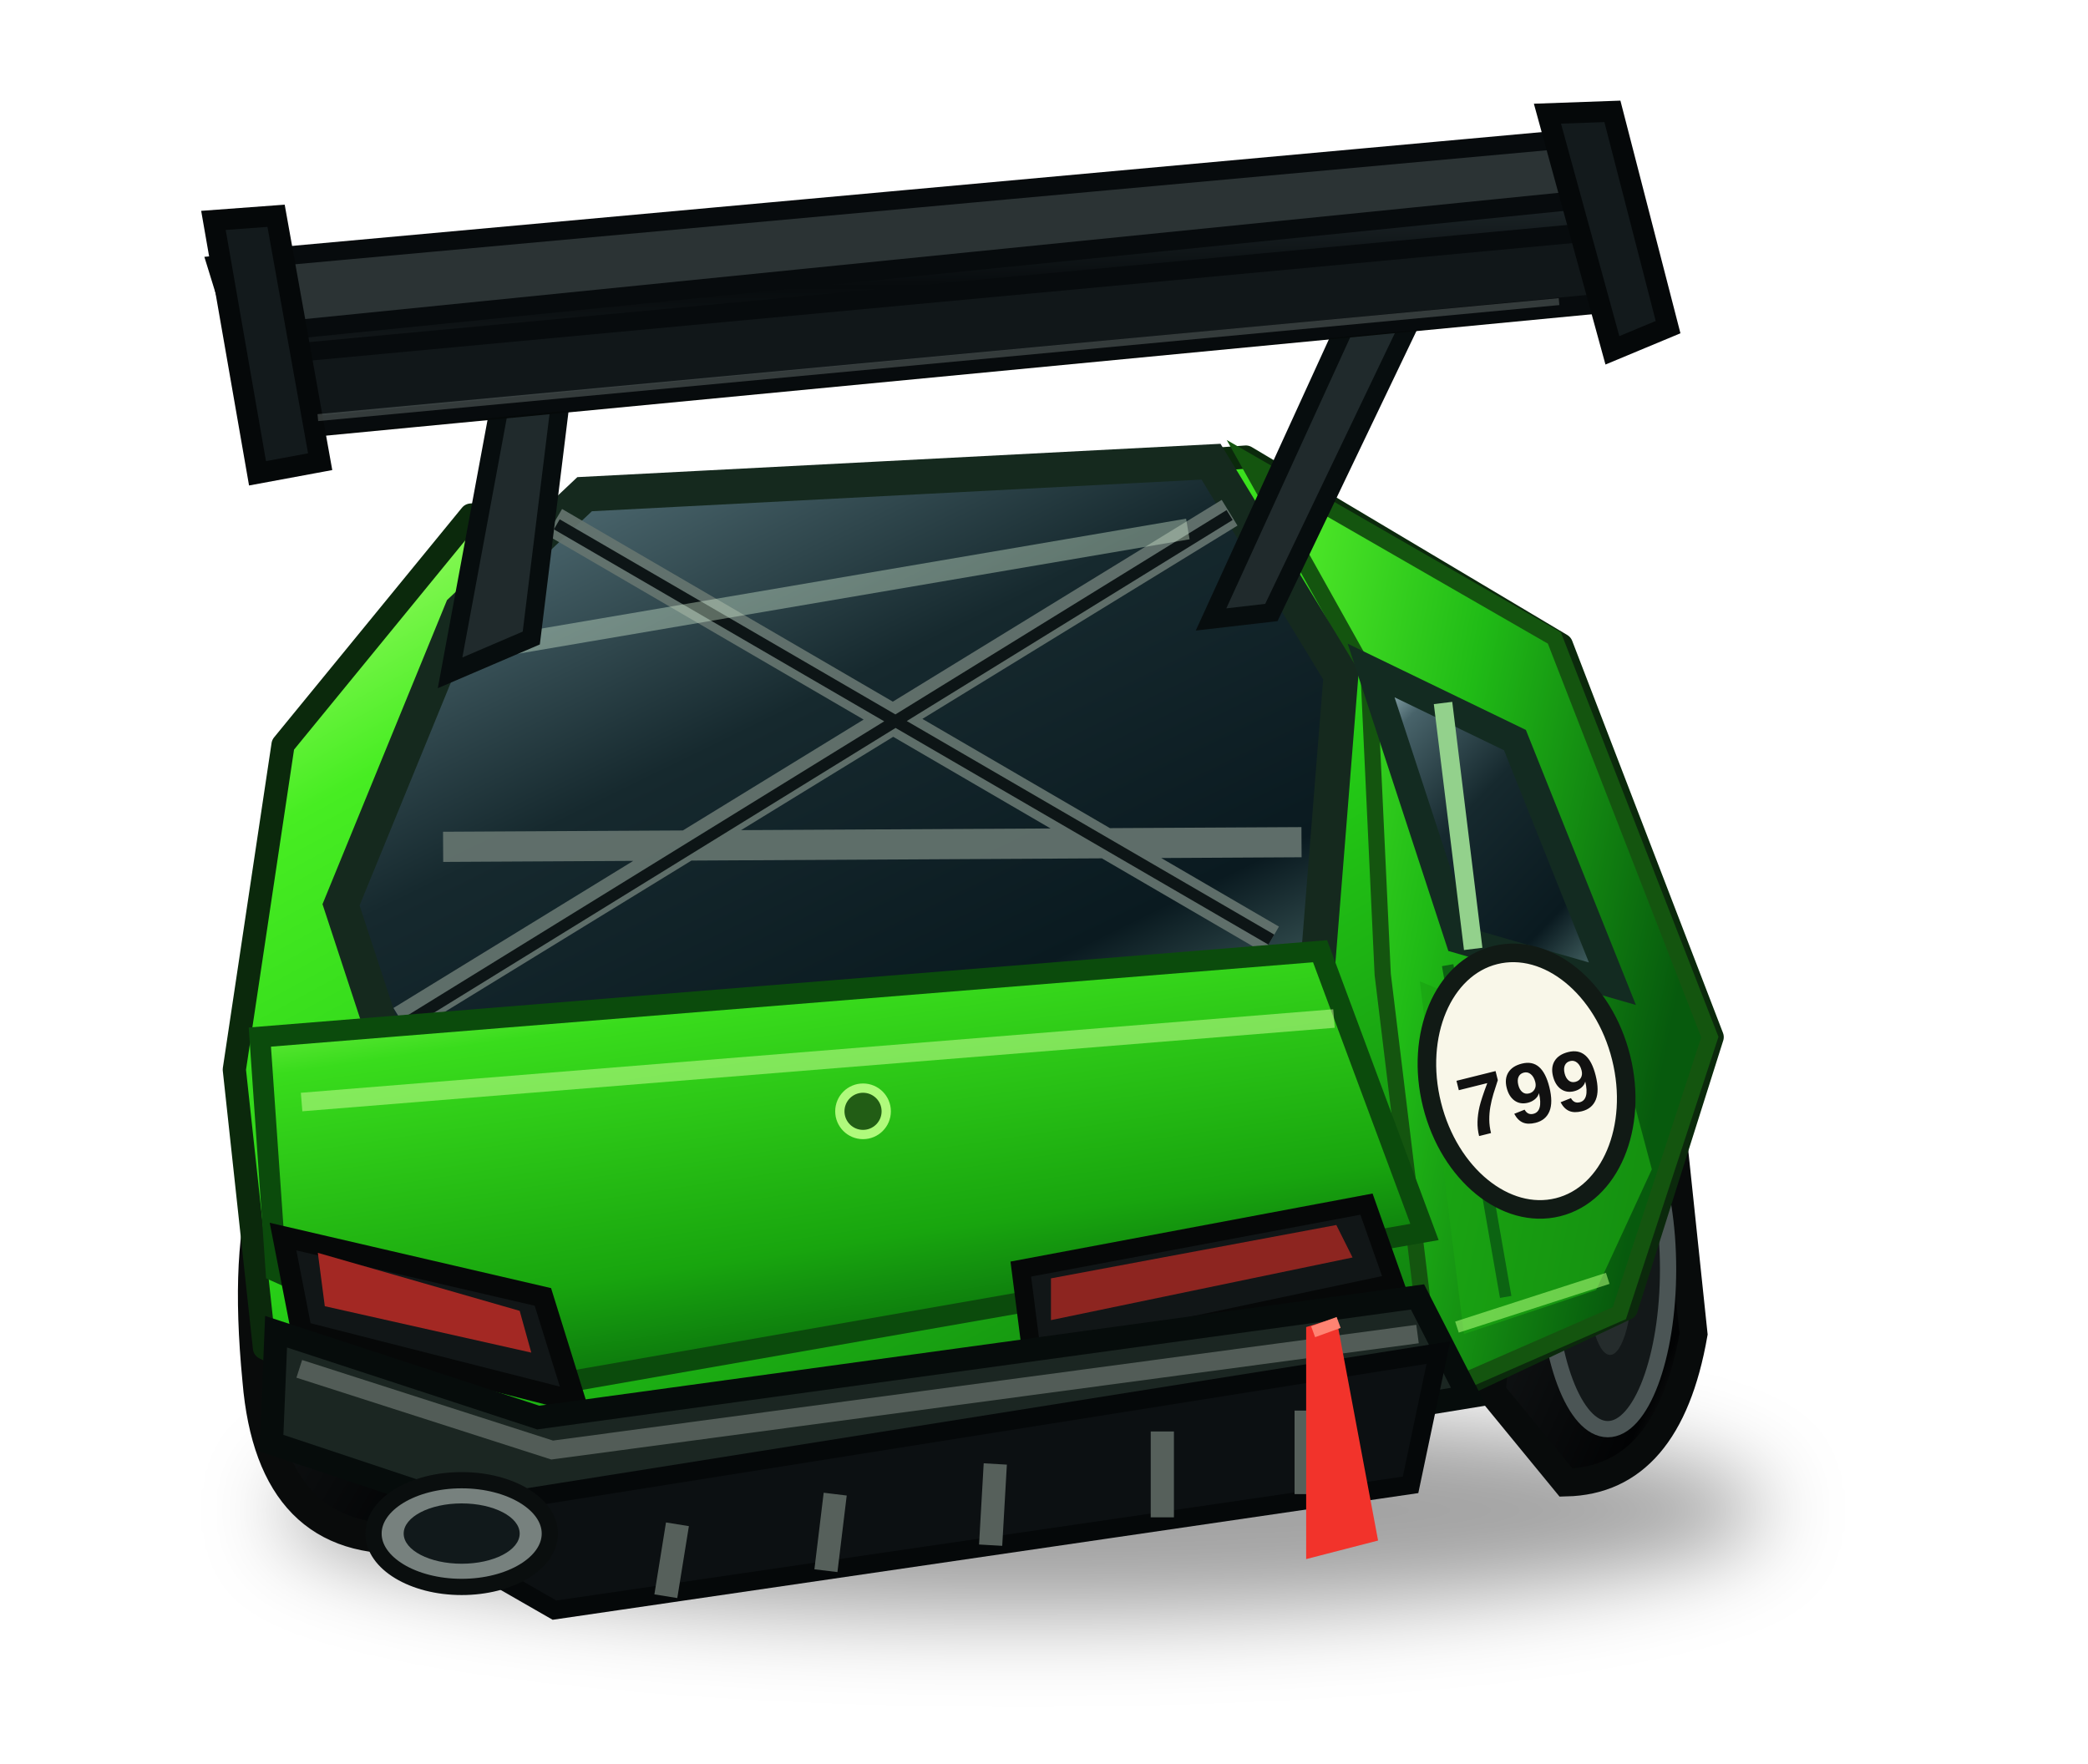
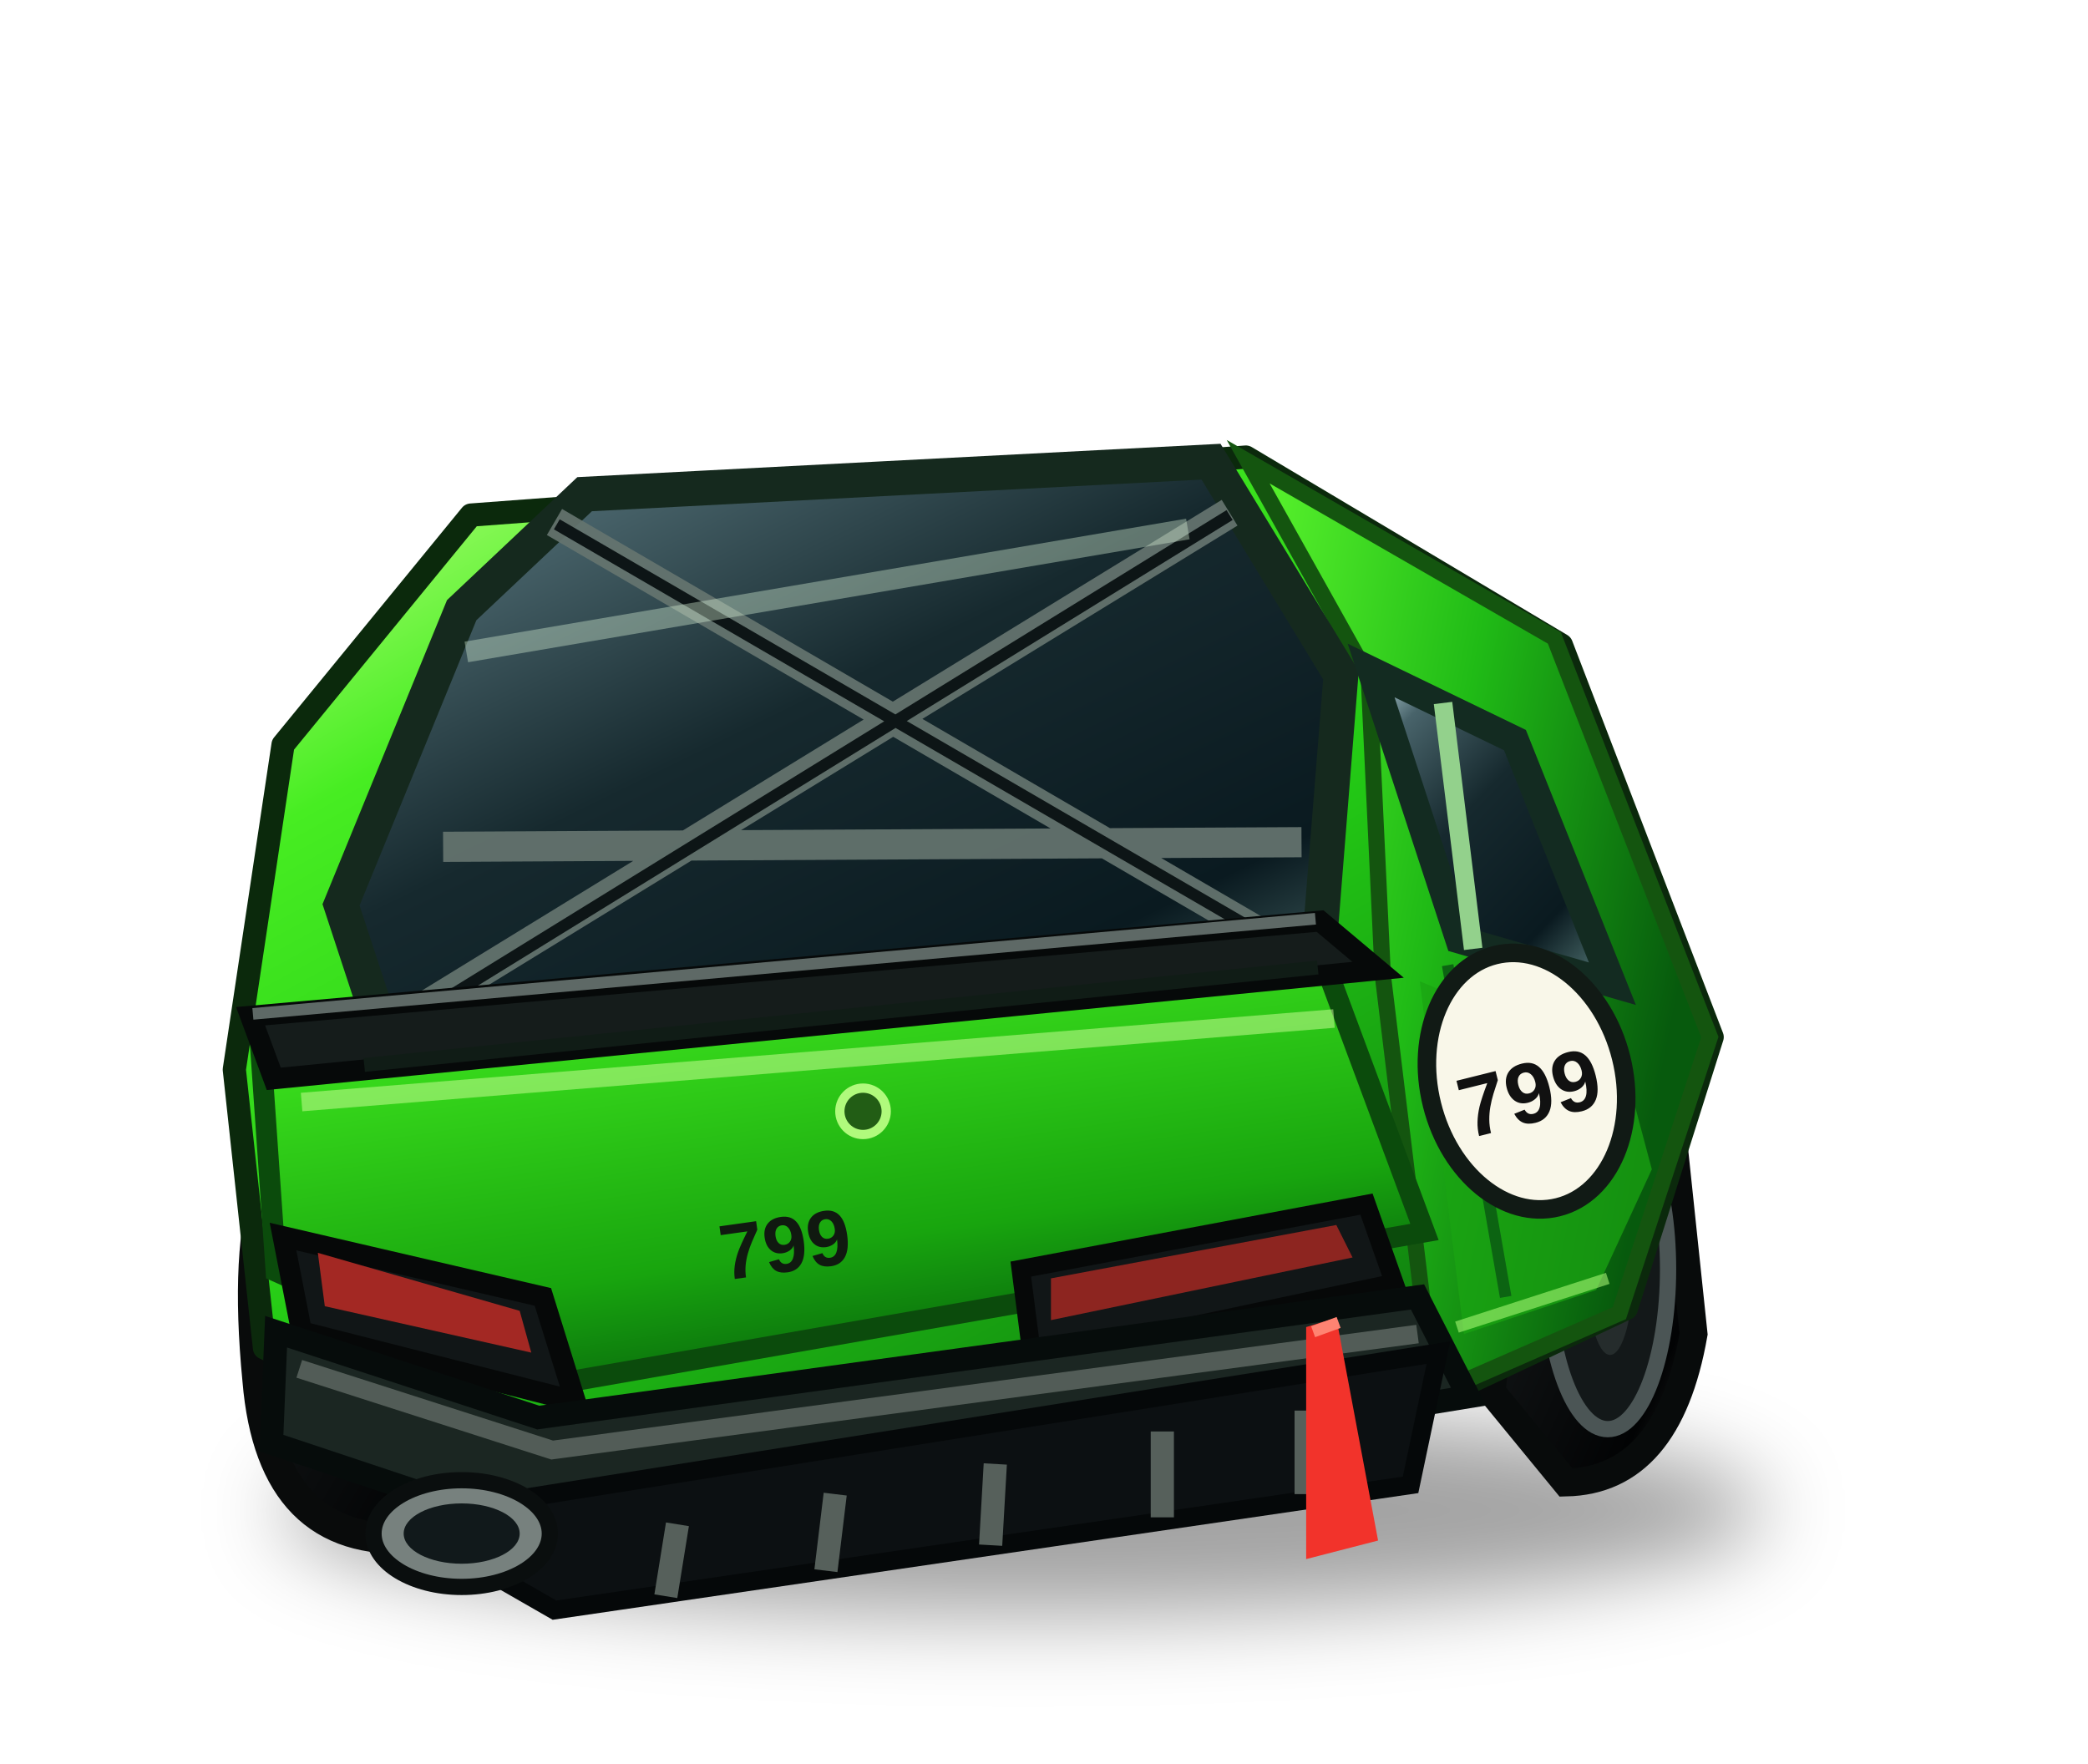
<svg xmlns="http://www.w3.org/2000/svg" width="900" height="760" viewBox="0 0 900 760">
  <defs>
    <linearGradient id="body" x1=".08" y1="0" x2=".86" y2="1">
      <stop stop-color="#b2ff78" />
      <stop offset=".2" stop-color="#47ed22" />
      <stop offset=".52" stop-color="#23c915" />
      <stop offset=".82" stop-color="#138e10" />
      <stop offset="1" stop-color="#07570c" />
    </linearGradient>
    <linearGradient id="side" x1="0" y1="0" x2="1" y2=".4">
      <stop stop-color="#5cf62e" />
      <stop offset=".5" stop-color="#20bb16" />
      <stop offset="1" stop-color="#075a0d" />
    </linearGradient>
    <linearGradient id="rear" x1="0" y1="0" x2=".4" y2="1">
      <stop stop-color="#a4ff68" />
      <stop offset=".25" stop-color="#39dc1c" />
      <stop offset=".75" stop-color="#18a50e" />
      <stop offset="1" stop-color="#096a0d" />
    </linearGradient>
    <linearGradient id="glass" x1=".1" y1="0" x2=".9" y2="1">
      <stop stop-color="#a2bfc4" />
      <stop offset=".12" stop-color="#48636a" />
      <stop offset=".42" stop-color="#16292e" />
      <stop offset=".8" stop-color="#0a1a20" />
      <stop offset="1" stop-color="#4c6d6c" />
    </linearGradient>
    <linearGradient id="wing" x1="0" y1="0" x2="0" y2="1">
      <stop stop-color="#4a5255" />
      <stop offset=".15" stop-color="#20292c" />
      <stop offset=".5" stop-color="#070b0d" />
      <stop offset=".8" stop-color="#171d1f" />
      <stop offset="1" stop-color="#060809" />
    </linearGradient>
    <linearGradient id="tire" x1="0" y1="0" x2="1" y2="1">
      <stop stop-color="#353b3c" />
      <stop offset=".35" stop-color="#101314" />
      <stop offset=".8" stop-color="#020304" />
      <stop offset="1" stop-color="#292d2b" />
    </linearGradient>
    <filter id="drop" x="-30%" y="-50%" width="170%" height="210%">
      <feGaussianBlur stdDeviation="18" />
    </filter>
  </defs>
  <ellipse cx="441" cy="651" rx="320" ry="45" fill="#000" opacity=".36" filter="url(#drop)" />
  <path d="M151 479 Q100 482 111 595 Q117 667 178 663 Q218 658 220 585 L214 507Z" fill="url(#tire)" stroke="#090b0b" stroke-width="13" />
  <path d="M657 442 Q690 433 720 480 L730 575 Q719 638 675 639 L643 600Z" fill="url(#tire)" stroke="#080b0b" stroke-width="12" />
  <ellipse cx="693" cy="547" rx="26" ry="69" fill="#131819" stroke="#4b5555" stroke-width="7" />
  <ellipse cx="694" cy="547" rx="10" ry="37" fill="#252c2c" />
  <path d="M122 321 L203 222 L537 197 L673 278 L738 447 L701 564 L616 604 L234 638 L114 581 L101 461Z" fill="url(#body)" stroke="#0b290c" stroke-width="10" stroke-linejoin="round" />
  <path d="M538 199 L670 275 L737 447 L698 566 L618 601 L596 420 L590 292Z" fill="url(#side)" stroke="#14550f" stroke-width="7" />
  <path d="M612 423 L700 459 L712 504 L688 556 L631 575Z" fill="#19a411" opacity=".75" />
  <path d="M628 572 L693 551" stroke="#b3ff7c" stroke-width="5" opacity=".55" />
  <path d="M199 263 L252 213 L522 199 L578 291 L568 416 L170 460 L147 390Z" fill="url(#glass)" stroke="#15291e" stroke-width="15" />
  <path d="M173 440 L530 221 M239 225 L548 405 M191 365 L561 363" stroke="#65746f" stroke-width="13" opacity=".92" />
  <path d="M175 441 L530 222 M240 226 L548 405" stroke="#0d1516" stroke-width="5" />
  <path d="M201 281 L512 228" stroke="#d9f4d8" stroke-width="9" opacity=".38" />
  <path d="M112 447 L569 410 L614 531 L231 598 L119 548Z" fill="url(#rear)" stroke="#0b4b0c" stroke-width="9" />
  <path d="M130 475 L575 439" stroke="#d2ff9b" stroke-width="8" opacity=".5" />
  <circle cx="372" cy="479" r="10" fill="#225d15" stroke="#b0fa7c" stroke-width="4" />
  <path d="M122 533 L234 559 L248 604 L130 574Z" fill="#111617" stroke="#060808" stroke-width="9" />
  <path d="M137 540 L224 565 L229 583 L140 563Z" fill="#a32823" />
  <path d="M440 547 L589 519 L601 553 L445 586Z" fill="#111617" stroke="#060808" stroke-width="8" />
  <path d="M453 551 L576 528 L583 542 L453 569Z" fill="#8d2520" />
  <path d="M119 574 L232 611 L611 559 L633 602 L246 665 L117 622Z" fill="#1b2622" stroke="#060c0b" stroke-width="10" />
  <path d="M129 590 L238 625 L611 575" fill="none" stroke="#77817a" stroke-width="8" opacity=".6" />
  <path d="M224 646 L620 583 L608 640 L239 694 L185 663Z" fill="#0c1012" stroke="#050809" stroke-width="8" />
  <path d="M292 657 L287 688 M360 644 L356 677 M429 631 L427 666 M501 617 L501 654 M563 608 L563 644" stroke="#56605b" stroke-width="10" />
  <ellipse cx="199" cy="661" rx="38" ry="23" fill="#77817e" stroke="#0a0e0e" stroke-width="7" />
  <ellipse cx="199" cy="661" rx="25" ry="13" fill="#11191b" />
  <path d="M563 572 L576 568 L594 664 L563 672Z" fill="#f2332b" />
  <path d="M566 574 L577 570" stroke="#ff8372" stroke-width="5" />
  <path d="M591 289 L653 319 L695 424 L629 405Z" fill="url(#glass)" stroke="#132b21" stroke-width="12" />
  <path d="M622 303 L635 409" stroke="#93d18c" stroke-width="8" />
  <path d="M624 416 L649 559 M682 436 L694 505" fill="none" stroke="#0c6412" stroke-width="5" />
  <ellipse cx="658" cy="466" rx="42" ry="56" transform="rotate(-14 658 466)" fill="#f9f7e9" stroke="#111a15" stroke-width="8" />
  <text x="658" y="484" text-anchor="middle" font-family="Arial Black,Arial,sans-serif" font-size="37" font-weight="900" transform="rotate(-14 658 466)" fill="#111">799</text>
-   <path d="M194 290 L229 275 L246 137 L222 139Z M522 267 L548 264 L616 122 L586 127Z" fill="#202a2c" stroke="#070d0e" stroke-width="8" />
-   <path d="M96 116 L676 63 L701 128 L117 184Z" fill="url(#wing)" stroke="#050909" stroke-width="12" />
-   <path d="M104 112 L675 60 L683 86 L107 144Z" fill="#2b3334" stroke="#070b0d" stroke-width="8" />
-   <path d="M106 154 L686 100 L696 130 L118 185Z" fill="#111719" stroke="#070b0d" stroke-width="8" />
-   <path d="M92 95 L119 93 L138 199 L111 204Z M667 49 L695 48 L719 141 L695 151Z" fill="#131a1c" stroke="#050809" stroke-width="9" />
-   <path d="M137 180 L672 130" stroke="#788280" stroke-width="3" opacity=".4" />
+   <path d="M108 438 L569 397 L594 418 L118 465Z" fill="#151c1b" stroke="#060909" stroke-width="9" />
+   <path d="M109 437 L567 396" stroke="#5e6966" stroke-width="5" />
+   <path d="M157 459 L568 417" stroke="#101c16" stroke-width="6" />
+   <text x="340" y="548" text-anchor="middle" font-family="Arial,sans-serif" font-size="34" font-weight="900" fill="#101910" transform="rotate(-8 340 548)">799</text>
</svg>
